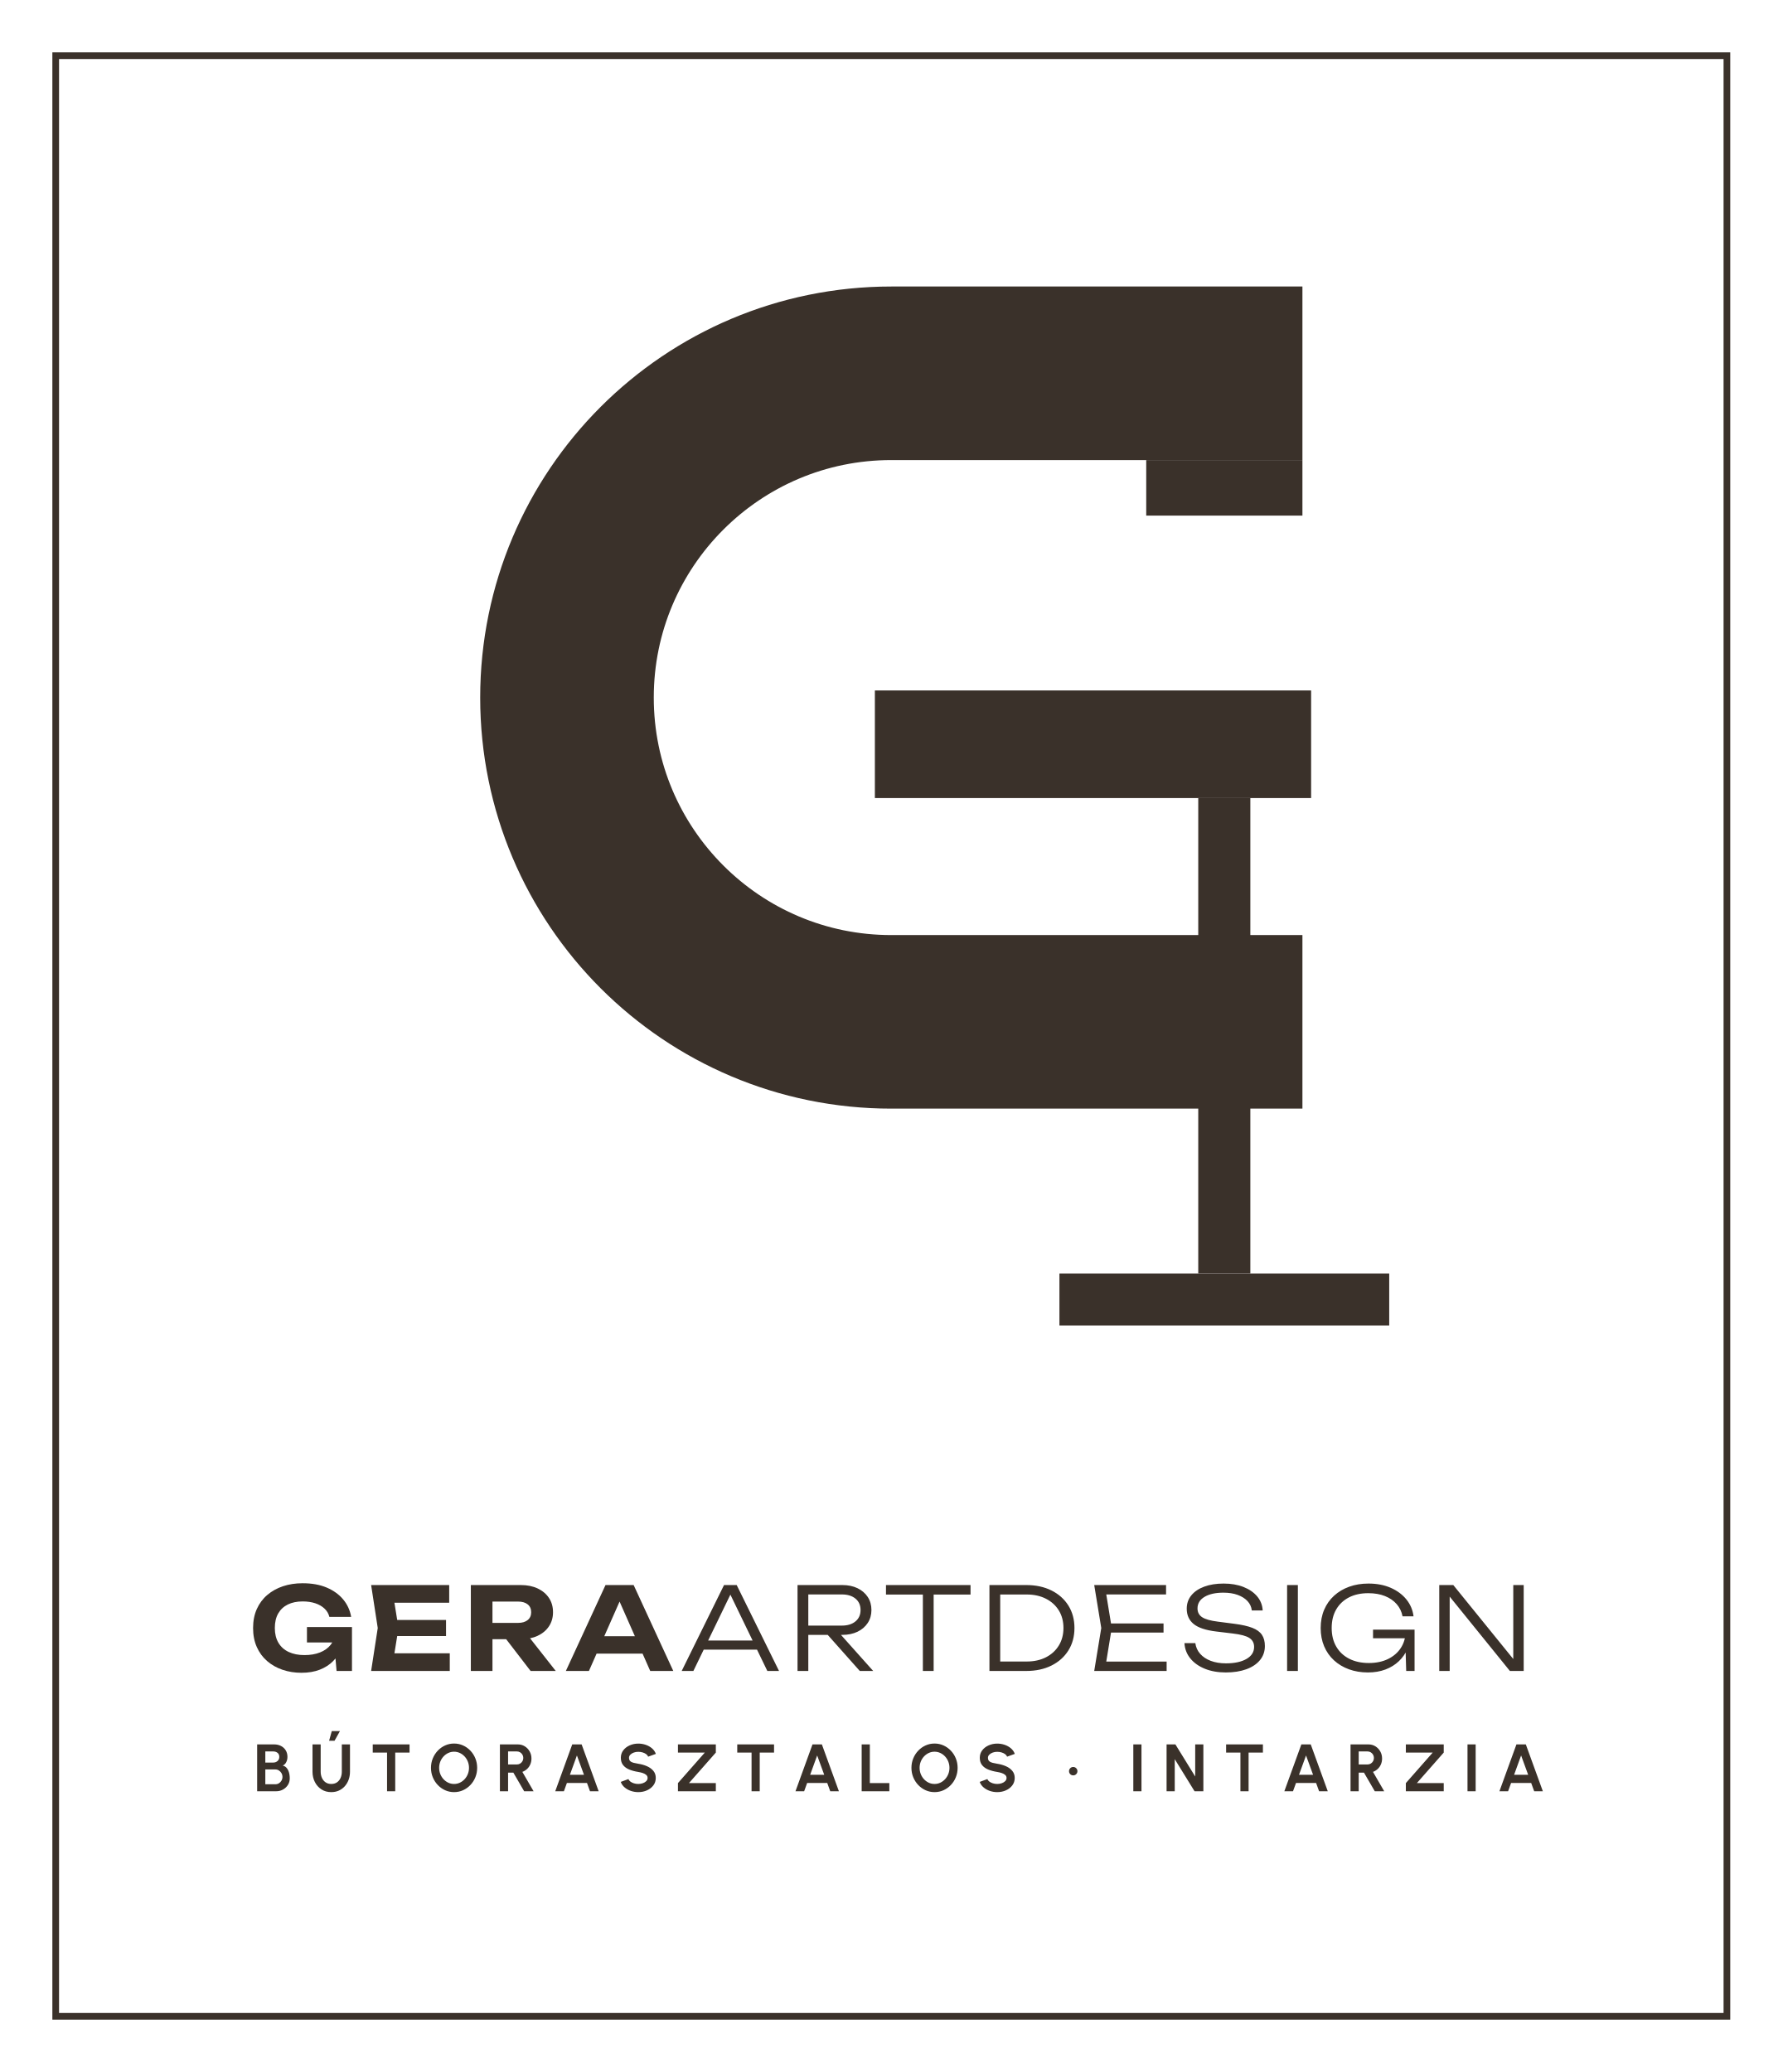
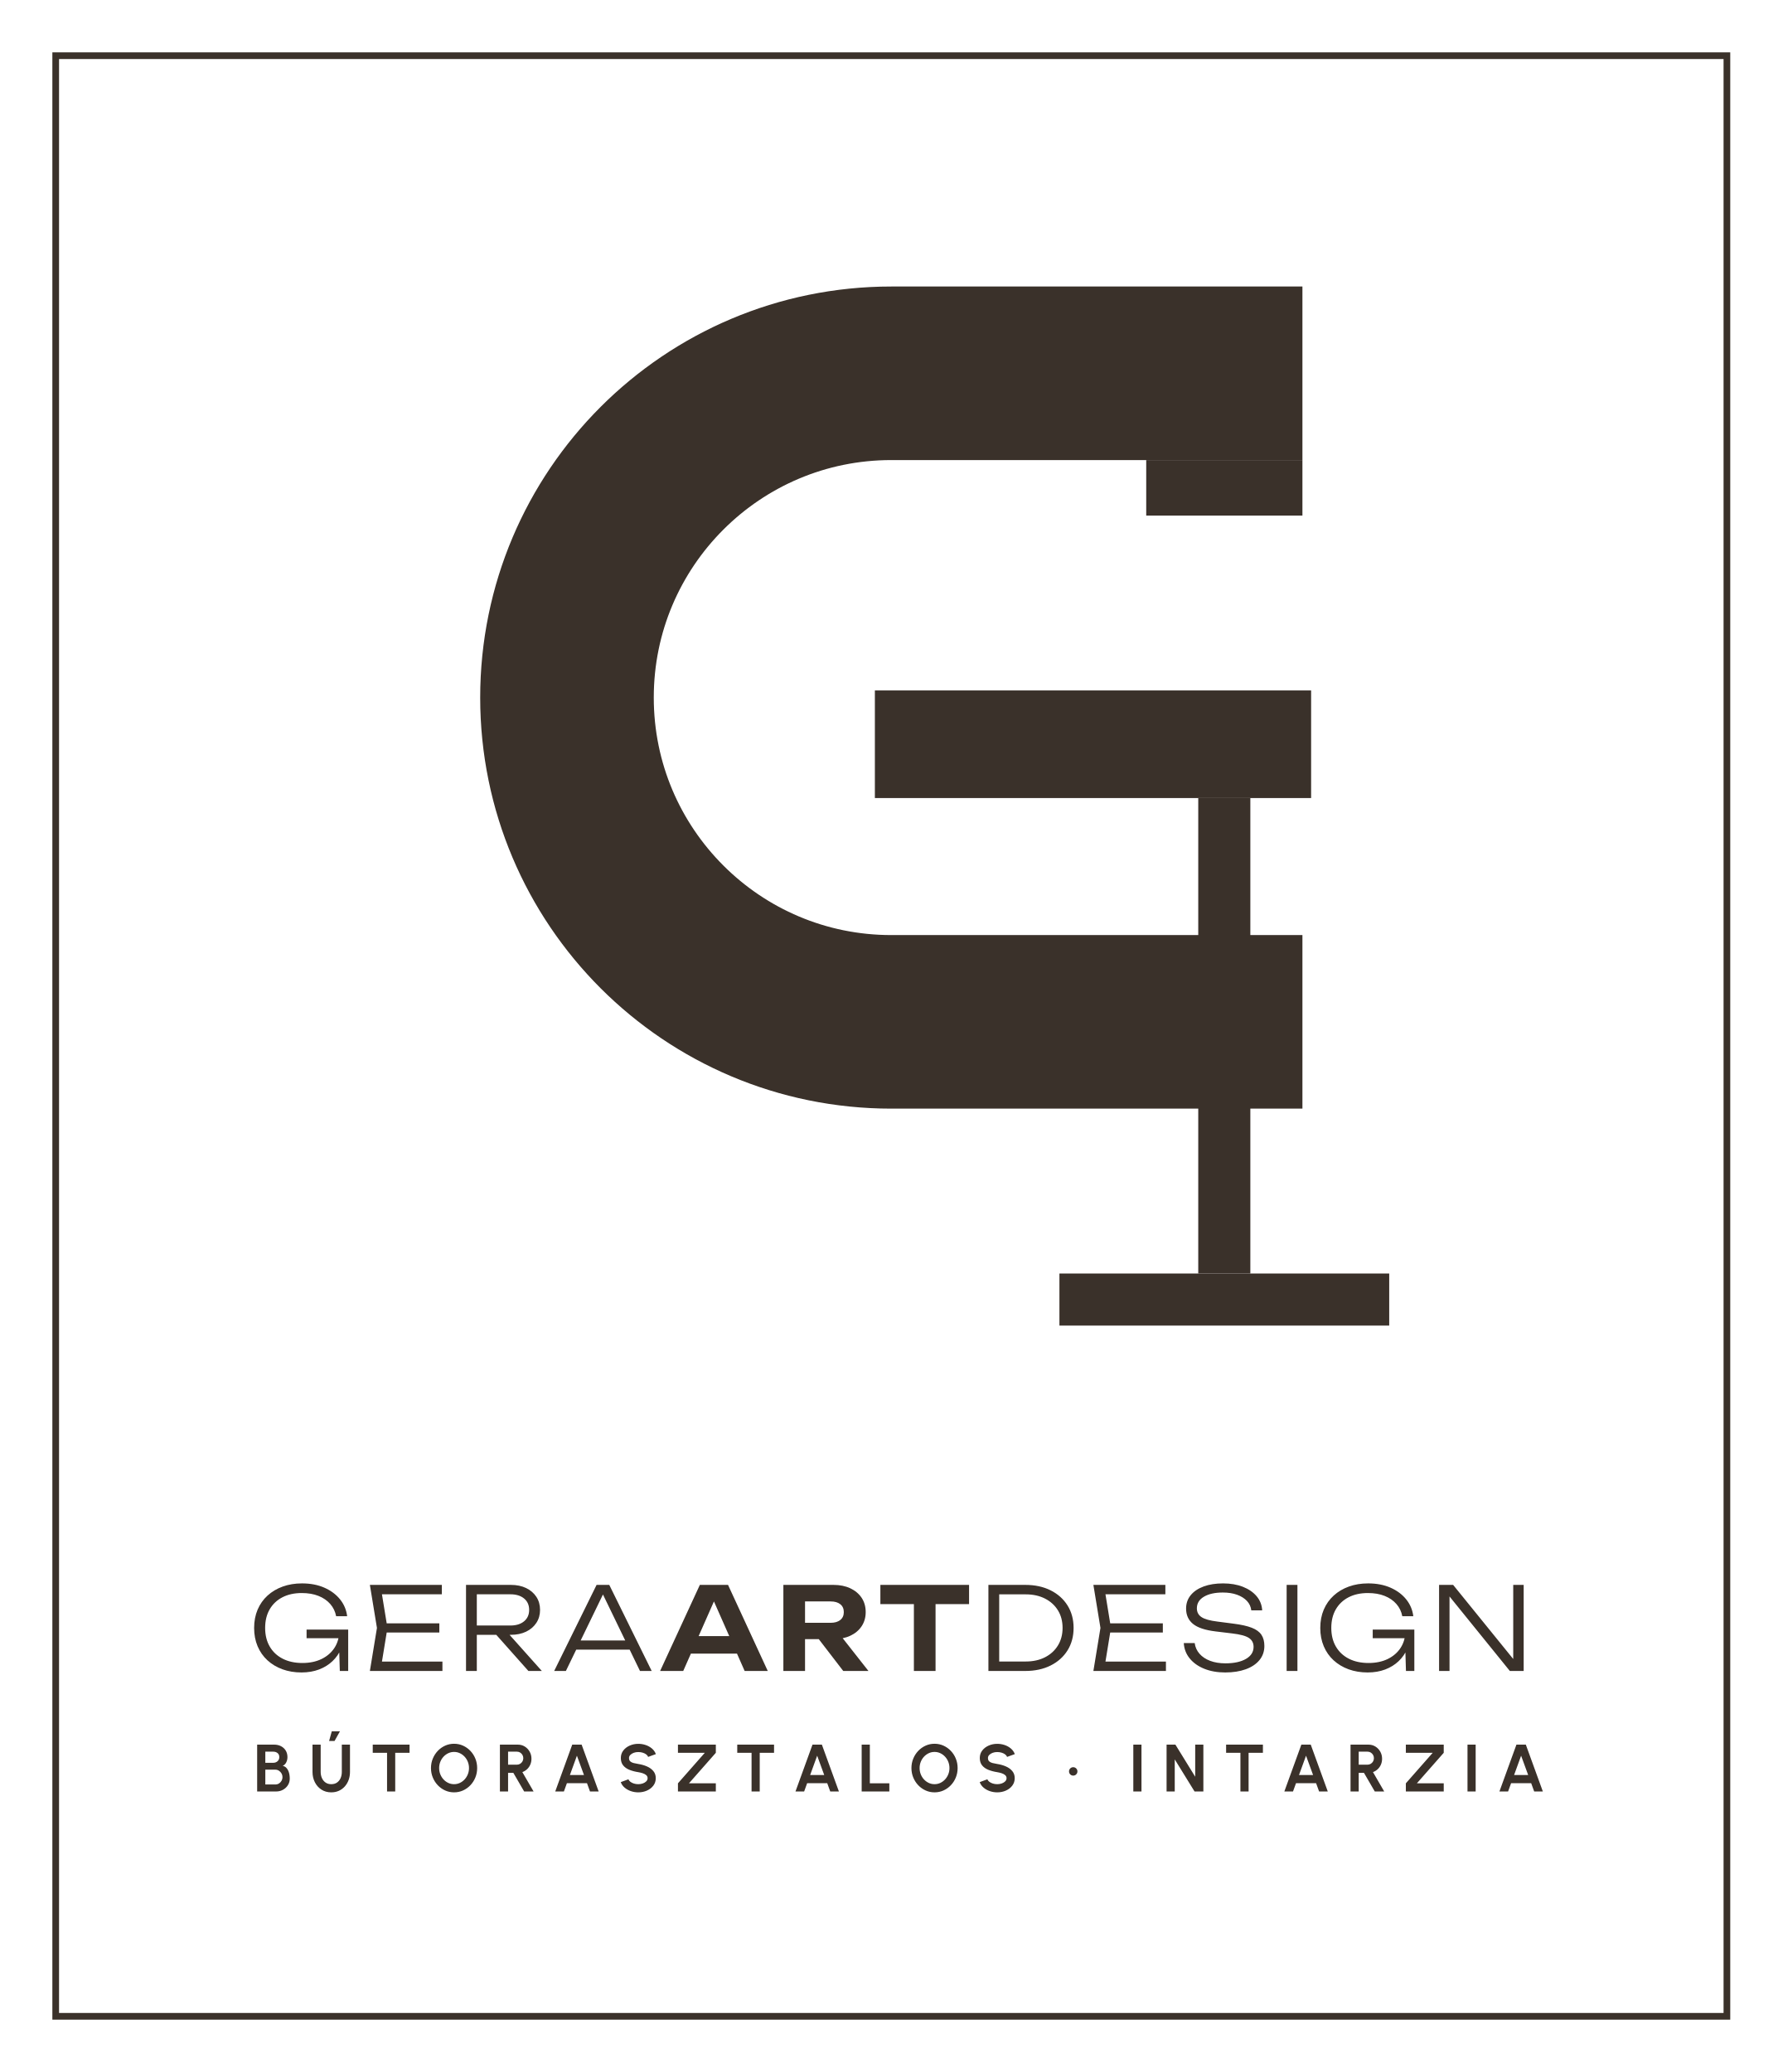
<svg xmlns="http://www.w3.org/2000/svg" viewBox="0 0 320 372" width="320" height="372">
  <rect x="10" y="10" width="300" height="352" fill="none" stroke="#3A312A" stroke-width="1.2" />
  <path d="M233.8 67.02H160A58.22 58.22 0 0 0 160 183.46H233.8" fill="none" stroke="#3A312A" stroke-width="31.16" />
  <rect x="205.76" y="82.6" width="28.04" height="9.97" fill="#3A312A" />
  <rect x="215.1" y="143.28" width="9.35" height="85.36" fill="#3A312A" />
  <rect x="157.05" y="123.96" width="78.31" height="19.32" fill="#3A312A" />
  <rect x="190.18" y="228.64" width="59.2" height="9.35" fill="#3A312A" />
-   <path d="M61.837 293.314Q61.789 294.716 61.277 295.981Q60.765 297.246 59.801 298.227Q58.837 299.207 57.415 299.766Q55.992 300.325 54.108 300.325Q52.296 300.325 50.719 299.788Q49.142 299.251 47.952 298.222Q46.762 297.193 46.097 295.698Q45.431 294.203 45.431 292.287Q45.431 290.371 46.102 288.877Q46.774 287.382 47.983 286.353Q49.192 285.323 50.804 284.786Q52.415 284.25 54.317 284.25Q56.821 284.25 58.655 285.03Q60.49 285.811 61.612 287.166Q62.735 288.521 63.037 290.286H59.124Q58.916 289.427 58.258 288.806Q57.6 288.184 56.604 287.849Q55.607 287.515 54.324 287.515Q52.792 287.515 51.673 288.063Q50.555 288.611 49.945 289.671Q49.335 290.731 49.335 292.287Q49.335 293.852 49.984 294.942Q50.633 296.033 51.831 296.591Q53.028 297.149 54.659 297.149Q56.238 297.149 57.438 296.676Q58.638 296.202 59.35 295.315Q60.062 294.427 60.161 293.189ZM55.101 294.884V292.114H63.183V300.0H60.418L59.885 293.826L60.652 294.884ZM80.069 290.841V293.733H68.912V290.841ZM71.535 292.287 70.509 298.659 68.89 296.822H80.74V300.0H66.622L67.81 292.287L66.622 284.574H80.637V287.752H68.89L70.509 285.915ZM87.21 291.369H92.993Q94.091 291.369 94.721 290.863Q95.351 290.357 95.351 289.454Q95.351 288.54 94.721 288.04Q94.091 287.539 92.993 287.539H86.662L88.403 285.629V300.0H84.522V284.574H93.498Q95.225 284.574 96.523 285.188Q97.821 285.802 98.547 286.892Q99.273 287.981 99.273 289.454Q99.273 290.886 98.547 291.98Q97.821 293.074 96.523 293.683Q95.225 294.293 93.498 294.293H87.21ZM89.699 292.781H94.09L99.765 300.0H95.248ZM105.811 296.888V293.758H116.468V296.888ZM113.746 284.574 120.863 300.0H116.723L110.627 286.195H111.815L105.719 300.0H101.578L108.696 284.574Z" fill="#3A312A" />
-   <path d="M125.601 296.174V294.539H136.461V296.174ZM132.244 284.574 139.844 300.0H137.746L130.599 285.233H131.627L124.47 300.0H122.372L129.972 284.574ZM144.513 291.855H151.125Q152.657 291.855 153.568 291.099Q154.478 290.344 154.478 289.058Q154.478 287.762 153.568 287.012Q152.657 286.261 151.125 286.261H144.235L145.099 285.243V300.0H143.166V284.574H151.197Q152.76 284.574 153.933 285.14Q155.105 285.706 155.768 286.713Q156.432 287.721 156.432 289.058Q156.432 290.374 155.768 291.382Q155.105 292.39 153.933 292.956Q152.76 293.521 151.197 293.521H144.513ZM147.927 292.781H150.302L156.75 300.0H154.344ZM165.666 285.51H167.6V300.0H165.666ZM159.044 284.574H174.222V286.282H159.044ZM184.218 284.574Q186.799 284.574 188.748 285.546Q190.697 286.518 191.787 288.256Q192.877 289.994 192.877 292.287Q192.877 294.58 191.787 296.318Q190.697 298.056 188.748 299.028Q186.799 300.0 184.218 300.0H177.616V284.574ZM179.549 299.486 178.326 298.303H184.311Q186.275 298.303 187.761 297.542Q189.247 296.781 190.075 295.424Q190.902 294.066 190.902 292.287Q190.902 290.488 190.075 289.14Q189.247 287.793 187.761 287.032Q186.275 286.271 184.311 286.271H178.326L179.549 285.089ZM208.868 291.465V293.11H198.348V291.465ZM199.572 292.287 198.389 299.537 197.371 298.313H209.423V300.0H196.425L197.69 292.287L196.425 284.574H209.321V286.261H197.371L198.389 285.048ZM212.622 295.002H214.576Q214.72 296.092 215.439 296.915Q216.159 297.738 217.347 298.185Q218.535 298.632 220.077 298.632Q222.391 298.632 223.759 297.84Q225.127 297.049 225.127 295.681Q225.127 294.632 224.278 294.077Q223.43 293.521 221.301 293.274L218.329 292.915Q215.501 292.575 214.267 291.562Q213.033 290.549 213.033 288.822Q213.033 287.433 213.861 286.42Q214.689 285.407 216.18 284.857Q217.671 284.307 219.656 284.307Q221.661 284.307 223.209 284.914Q224.756 285.521 225.672 286.605Q226.587 287.69 226.669 289.14H224.715Q224.602 288.163 223.939 287.454Q223.276 286.744 222.175 286.343Q221.075 285.942 219.615 285.942Q217.496 285.942 216.231 286.693Q214.966 287.444 214.966 288.77Q214.966 289.799 215.799 290.349Q216.632 290.899 218.627 291.146L221.558 291.526Q223.584 291.783 224.792 292.251Q226.001 292.719 226.53 293.511Q227.06 294.303 227.06 295.516Q227.06 296.977 226.186 298.046Q225.312 299.116 223.733 299.691Q222.155 300.267 220.046 300.267Q217.928 300.267 216.288 299.604Q214.648 298.941 213.681 297.753Q212.714 296.565 212.622 295.002ZM231.05 284.574H232.983V300.0H231.05ZM253.222 293.274Q253.211 294.745 252.666 296.015Q252.121 297.285 251.119 298.241Q250.116 299.198 248.712 299.733Q247.309 300.267 245.56 300.267Q243.709 300.267 242.156 299.702Q240.604 299.136 239.462 298.087Q238.321 297.038 237.698 295.568Q237.076 294.097 237.076 292.287Q237.076 290.477 237.704 289.007Q238.331 287.536 239.483 286.487Q240.634 285.438 242.203 284.873Q243.771 284.307 245.653 284.307Q247.915 284.307 249.658 285.073Q251.401 285.839 252.471 287.166Q253.54 288.493 253.746 290.189H251.772Q251.535 288.935 250.718 287.999Q249.9 287.063 248.609 286.549Q247.319 286.035 245.612 286.035Q243.617 286.035 242.146 286.796Q240.676 287.557 239.863 288.955Q239.051 290.354 239.051 292.287Q239.051 294.21 239.873 295.624Q240.696 297.038 242.198 297.804Q243.699 298.571 245.725 298.571Q247.699 298.571 249.17 297.851Q250.64 297.131 251.463 295.871Q252.286 294.611 252.317 292.987ZM246.476 294.128V292.585H253.931V300.0H252.43L252.234 293.46L252.779 294.128ZM272.606 299.033 271.65 299.095V284.574H273.522V300.0H271.043L259.289 285.479L260.235 285.418V300.0H258.363V284.574H260.883Z" fill="#3A312A" />
-   <path d="M46.163 321.596V313.185H49.227Q49.89 313.185 50.429 313.458Q50.968 313.731 51.285 314.238Q51.601 314.745 51.601 315.439Q51.601 315.745 51.51 316.057Q51.419 316.368 51.232 316.617Q51.045 316.866 50.751 316.985Q51.143 317.081 51.39 317.336Q51.637 317.591 51.774 317.928Q51.911 318.265 51.963 318.618Q52.015 318.97 52.015 319.274Q52.015 319.936 51.684 320.46Q51.353 320.985 50.797 321.291Q50.242 321.596 49.568 321.596ZM47.628 320.341H49.42Q49.776 320.341 50.067 320.166Q50.359 319.99 50.533 319.683Q50.707 319.377 50.707 318.987Q50.707 318.652 50.533 318.352Q50.359 318.053 50.067 317.866Q49.776 317.679 49.42 317.679H47.628ZM47.628 316.444H49.061Q49.503 316.444 49.82 316.167Q50.136 315.89 50.136 315.429Q50.136 314.943 49.82 314.696Q49.503 314.448 49.061 314.448H47.628ZM59.466 321.752Q58.457 321.752 57.699 321.259Q56.941 320.767 56.52 319.935Q56.099 319.103 56.099 318.087V313.185H57.565V318.087Q57.565 318.688 57.789 319.189Q58.012 319.689 58.438 319.988Q58.863 320.286 59.466 320.286Q60.08 320.286 60.502 319.988Q60.925 319.691 61.142 319.191Q61.36 318.69 61.36 318.087V313.185H62.826V318.087Q62.826 318.85 62.587 319.514Q62.348 320.178 61.903 320.683Q61.458 321.187 60.841 321.47Q60.223 321.752 59.466 321.752ZM59.079 312.525 59.559 310.794H61.025L60.057 312.525ZM73.518 313.185V314.651H70.947V321.596H69.481V314.651H66.912V313.185ZM81.51 321.752Q80.657 321.752 79.906 321.413Q79.155 321.073 78.585 320.472Q78.014 319.872 77.69 319.082Q77.365 318.292 77.365 317.391Q77.365 316.489 77.69 315.699Q78.014 314.91 78.585 314.309Q79.155 313.708 79.906 313.369Q80.657 313.029 81.51 313.029Q82.369 313.029 83.12 313.369Q83.871 313.708 84.442 314.309Q85.013 314.91 85.334 315.699Q85.655 316.489 85.655 317.391Q85.655 318.292 85.334 319.082Q85.013 319.872 84.442 320.472Q83.871 321.073 83.12 321.413Q82.369 321.752 81.51 321.752ZM81.51 320.286Q82.064 320.286 82.549 320.058Q83.033 319.829 83.403 319.43Q83.773 319.031 83.981 318.508Q84.19 317.984 84.19 317.391Q84.19 316.795 83.98 316.27Q83.771 315.745 83.401 315.348Q83.031 314.95 82.547 314.723Q82.062 314.495 81.51 314.495Q80.956 314.495 80.472 314.724Q79.987 314.952 79.617 315.351Q79.248 315.75 79.039 316.273Q78.831 316.797 78.831 317.391Q78.831 317.989 79.04 318.512Q79.25 319.036 79.62 319.434Q79.989 319.833 80.474 320.06Q80.958 320.286 81.51 320.286ZM89.74 321.596V313.185H92.965Q93.649 313.185 94.202 313.526Q94.754 313.868 95.078 314.443Q95.403 315.018 95.403 315.717Q95.403 316.285 95.197 316.764Q94.992 317.243 94.623 317.591Q94.253 317.939 93.769 318.117L95.785 321.596H94.093L92.151 318.25H91.206V321.596ZM91.206 316.784H92.799Q93.111 316.784 93.369 316.627Q93.627 316.471 93.782 316.206Q93.937 315.942 93.937 315.616Q93.937 315.29 93.782 315.026Q93.627 314.761 93.369 314.605Q93.111 314.448 92.799 314.448H91.206ZM102.724 313.185H104.41L107.466 321.596H105.911L105.37 320.106H101.767L101.226 321.596H99.671ZM102.304 318.64H104.831L103.563 315.171ZM114.581 321.752Q113.884 321.752 113.243 321.532Q112.602 321.312 112.121 320.9Q111.641 320.488 111.433 319.916L112.81 319.407Q112.895 319.651 113.153 319.85Q113.41 320.049 113.782 320.167Q114.154 320.286 114.581 320.286Q115.017 320.286 115.398 320.15Q115.78 320.015 116.016 319.773Q116.252 319.531 116.252 319.207Q116.252 318.877 116.006 318.662Q115.76 318.448 115.375 318.321Q114.991 318.195 114.581 318.13Q113.687 317.991 112.977 317.704Q112.268 317.416 111.858 316.904Q111.448 316.391 111.448 315.585Q111.448 314.819 111.884 314.247Q112.32 313.675 113.035 313.357Q113.75 313.04 114.581 313.04Q115.271 313.04 115.913 313.258Q116.555 313.476 117.039 313.889Q117.522 314.303 117.733 314.888L116.352 315.387Q116.266 315.141 116.009 314.944Q115.751 314.747 115.38 314.631Q115.009 314.515 114.581 314.515Q114.154 314.509 113.774 314.648Q113.394 314.787 113.154 315.029Q112.914 315.271 112.914 315.585Q112.914 315.985 113.139 316.19Q113.363 316.396 113.741 316.489Q114.118 316.583 114.581 316.658Q115.425 316.788 116.139 317.101Q116.853 317.414 117.286 317.934Q117.718 318.455 117.718 319.207Q117.718 319.971 117.284 320.544Q116.849 321.116 116.136 321.434Q115.423 321.752 114.581 321.752ZM121.7 321.596V320.13L126.522 314.651H121.7V313.185H128.5V314.651L123.678 320.13H128.5V321.596ZM138.951 313.185V314.651H136.38V321.596H134.914V314.651H132.345V313.185ZM145.852 313.185H147.537L150.593 321.596H149.038L148.497 320.106H144.894L144.353 321.596H142.798ZM145.431 318.64H147.958L146.691 315.171ZM154.68 321.596V313.185H156.146V320.13H159.646V321.596ZM167.759 321.752Q166.906 321.752 166.155 321.413Q165.404 321.073 164.833 320.472Q164.262 319.872 163.938 319.082Q163.613 318.292 163.613 317.391Q163.613 316.489 163.938 315.699Q164.262 314.91 164.833 314.309Q165.404 313.708 166.155 313.369Q166.906 313.029 167.759 313.029Q168.618 313.029 169.369 313.369Q170.119 313.708 170.69 314.309Q171.261 314.91 171.582 315.699Q171.904 316.489 171.904 317.391Q171.904 318.292 171.582 319.082Q171.261 319.872 170.69 320.472Q170.119 321.073 169.369 321.413Q168.618 321.752 167.759 321.752ZM167.759 320.286Q168.313 320.286 168.797 320.058Q169.282 319.829 169.651 319.43Q170.021 319.031 170.229 318.508Q170.438 317.984 170.438 317.391Q170.438 316.795 170.228 316.27Q170.019 315.745 169.649 315.348Q169.28 314.95 168.795 314.723Q168.311 314.495 167.759 314.495Q167.204 314.495 166.72 314.724Q166.235 314.952 165.866 315.351Q165.496 315.75 165.288 316.273Q165.079 316.797 165.079 317.391Q165.079 317.989 165.289 318.512Q165.498 319.036 165.868 319.434Q166.238 319.833 166.722 320.06Q167.206 320.286 167.759 320.286ZM179.016 321.752Q178.32 321.752 177.678 321.532Q177.037 321.312 176.557 320.9Q176.076 320.488 175.869 319.916L177.245 319.407Q177.33 319.651 177.588 319.85Q177.846 320.049 178.218 320.167Q178.59 320.286 179.016 320.286Q179.452 320.286 179.834 320.15Q180.215 320.015 180.451 319.773Q180.687 319.531 180.687 319.207Q180.687 318.877 180.441 318.662Q180.195 318.448 179.811 318.321Q179.426 318.195 179.016 318.13Q178.122 317.991 177.413 317.704Q176.704 317.416 176.293 316.904Q175.883 316.391 175.883 315.585Q175.883 314.819 176.319 314.247Q176.756 313.675 177.471 313.357Q178.186 313.04 179.016 313.04Q179.706 313.04 180.348 313.258Q180.991 313.476 181.474 313.889Q181.958 314.303 182.168 314.888L180.787 315.387Q180.702 315.141 180.444 314.944Q180.186 314.747 179.815 314.631Q179.444 314.515 179.016 314.515Q178.59 314.509 178.21 314.648Q177.829 314.787 177.589 315.029Q177.349 315.271 177.349 315.585Q177.349 315.985 177.574 316.19Q177.799 316.396 178.176 316.489Q178.554 316.583 179.016 316.658Q179.86 316.788 180.574 317.101Q181.289 317.414 181.721 317.934Q182.153 318.455 182.153 319.207Q182.153 319.971 181.719 320.544Q181.285 321.116 180.572 321.434Q179.858 321.752 179.016 321.752ZM192.654 318.745Q192.339 318.745 192.121 318.526Q191.902 318.307 191.902 317.989Q191.902 317.68 192.121 317.459Q192.339 317.237 192.654 317.237Q192.968 317.237 193.189 317.459Q193.41 317.68 193.41 317.989Q193.41 318.307 193.189 318.526Q192.968 318.745 192.654 318.745ZM203.443 321.596V313.185H204.908V321.596ZM209.414 321.596V313.185H210.999L214.552 318.947V313.185H216.018V321.596H214.435L210.88 315.834V321.596ZM226.707 313.185V314.651H224.136V321.596H222.67V314.651H220.101V313.185ZM233.608 313.185H235.294L238.35 321.596H236.794L236.253 320.106H232.651L232.109 321.596H230.554ZM233.187 318.64H235.714L234.447 315.171ZM242.437 321.596V313.185H245.661Q246.346 313.185 246.898 313.526Q247.45 313.868 247.775 314.443Q248.099 315.018 248.099 315.717Q248.099 316.285 247.893 316.764Q247.688 317.243 247.319 317.591Q246.95 317.939 246.466 318.117L248.481 321.596H246.789L244.847 318.25H243.902V321.596ZM243.902 316.784H245.495Q245.807 316.784 246.065 316.627Q246.323 316.471 246.478 316.206Q246.633 315.942 246.633 315.616Q246.633 315.29 246.478 315.026Q246.323 314.761 246.065 314.605Q245.807 314.448 245.495 314.448H243.902ZM252.367 321.596V320.13L257.189 314.651H252.367V313.185H259.167V314.651L254.345 320.13H259.167V321.596ZM263.433 321.596V313.185H264.898V321.596ZM272.217 313.185H273.903L276.959 321.596H275.404L274.863 320.106H271.26L270.719 321.596H269.164ZM271.797 318.64H274.324L273.056 315.171Z" fill="#3A312A" />
+   <path d="M61.793 293.262Q61.783 294.735 61.237 296.008Q60.691 297.28 59.686 298.238Q58.682 299.196 57.275 299.732Q55.869 300.268 54.117 300.268Q52.263 300.268 50.707 299.701Q49.151 299.135 48.008 298.084Q46.864 297.033 46.241 295.559Q45.618 294.086 45.618 292.273Q45.618 290.46 46.246 288.986Q46.875 287.513 48.028 286.462Q49.182 285.411 50.754 284.844Q52.325 284.278 54.21 284.278Q56.477 284.278 58.223 285.045Q59.969 285.813 61.041 287.142Q62.112 288.471 62.319 290.171H60.34Q60.103 288.914 59.284 287.977Q58.465 287.039 57.172 286.524Q55.879 286.009 54.169 286.009Q52.17 286.009 50.697 286.771Q49.224 287.534 48.41 288.935Q47.596 290.336 47.596 292.273Q47.596 294.199 48.42 295.616Q49.244 297.033 50.748 297.8Q52.253 298.568 54.282 298.568Q56.26 298.568 57.734 297.847Q59.207 297.125 60.031 295.863Q60.855 294.601 60.886 292.973ZM55.034 294.117V292.572H62.504V300.0H61L60.804 293.447L61.35 294.117ZM78.865 291.449V293.097H68.325V291.449ZM69.551 292.273 68.366 299.536 67.346 298.31H79.421V300.0H66.398L67.666 292.273L66.398 284.546H79.318V286.235H67.346L68.366 285.02ZM85.005 291.84H91.63Q93.165 291.84 94.077 291.083Q94.989 290.326 94.989 289.038Q94.989 287.74 94.077 286.987Q93.165 286.235 91.63 286.235H84.727L85.593 285.215V300.0H83.656V284.546H91.702Q93.268 284.546 94.443 285.112Q95.617 285.679 96.282 286.689Q96.946 287.698 96.946 289.038Q96.946 290.357 96.282 291.366Q95.617 292.376 94.443 292.943Q93.268 293.509 91.702 293.509H85.005ZM88.426 292.767H90.806L97.266 300.0H94.855ZM102.716 296.167V294.529H113.596V296.167ZM109.372 284.546 116.986 300.0H114.884L107.723 285.205H108.754L101.583 300.0H99.481L107.095 284.546Z" fill="#3A312A" />
+   <path d="M122.741 296.882V293.746H133.418V296.882ZM130.69 284.546 137.821 300.0H133.673L127.566 286.169H128.756L122.648 300.0H118.5L125.631 284.546ZM143.318 291.353H149.111Q150.211 291.353 150.842 290.846Q151.473 290.339 151.473 289.434Q151.473 288.518 150.842 288.017Q150.211 287.516 149.111 287.516H142.768L144.513 285.602V300.0H140.624V284.546H149.618Q151.348 284.546 152.648 285.161Q153.948 285.776 154.675 286.867Q155.403 287.959 155.403 289.434Q155.403 290.869 154.675 291.965Q153.948 293.061 152.648 293.671Q151.348 294.282 149.618 294.282H143.318ZM145.811 292.767H150.21L155.896 300.0H151.37ZM164.054 286.266H167.943V300.0H164.054ZM158.037 284.546H173.959V287.993H158.037Z" fill="#3A312A" />
+   <path d="M184.047 284.546Q186.633 284.546 188.585 285.519Q190.538 286.493 191.63 288.234Q192.722 289.975 192.722 292.273Q192.722 294.57 191.63 296.312Q190.538 298.053 188.585 299.026Q186.633 300.0 184.047 300.0H177.432V284.546ZM179.369 299.485 178.143 298.3H184.14Q186.107 298.3 187.596 297.538Q189.085 296.775 189.914 295.415Q190.744 294.055 190.744 292.273Q190.744 290.47 189.914 289.12Q189.085 287.77 187.596 287.008Q186.107 286.246 184.14 286.246H178.143L179.369 285.061ZM208.743 291.449V293.097H198.203V291.449ZM199.429 292.273 198.244 299.536 197.224 298.31H209.299V300.0H196.276L197.544 292.273L196.276 284.546H209.196V286.235H197.224L198.244 285.02ZM212.503 294.993H214.461Q214.605 296.085 215.326 296.909Q216.048 297.733 217.238 298.182Q218.428 298.63 219.973 298.63Q222.291 298.63 223.661 297.836Q225.032 297.043 225.032 295.673Q225.032 294.622 224.182 294.066Q223.332 293.509 221.199 293.262L218.222 292.901Q215.388 292.561 214.152 291.546Q212.916 290.532 212.916 288.801Q212.916 287.41 213.745 286.395Q214.574 285.38 216.068 284.829Q217.562 284.278 219.551 284.278Q221.56 284.278 223.11 284.886Q224.661 285.494 225.578 286.581Q226.495 287.667 226.577 289.12H224.62Q224.506 288.141 223.842 287.431Q223.177 286.72 222.075 286.318Q220.972 285.916 219.509 285.916Q217.387 285.916 216.12 286.668Q214.852 287.42 214.852 288.749Q214.852 289.78 215.687 290.331Q216.522 290.882 218.52 291.129L221.457 291.51Q223.486 291.768 224.697 292.237Q225.907 292.706 226.438 293.499Q226.969 294.292 226.969 295.508Q226.969 296.971 226.093 298.042Q225.217 299.114 223.636 299.691Q222.054 300.268 219.942 300.268Q217.82 300.268 216.176 299.603Q214.533 298.939 213.565 297.749Q212.596 296.559 212.503 294.993ZM230.966 284.546H232.903V300.0H230.966ZM253.179 293.262Q253.169 294.735 252.623 296.008Q252.077 297.28 251.072 298.238Q250.068 299.196 248.661 299.732Q247.255 300.268 245.504 300.268Q243.649 300.268 242.093 299.701Q240.538 299.135 239.394 298.084Q238.25 297.033 237.627 295.559Q237.004 294.086 237.004 292.273Q237.004 290.46 237.632 288.986Q238.261 287.513 239.415 286.462Q240.568 285.411 242.14 284.844Q243.711 284.278 245.596 284.278Q247.863 284.278 249.609 285.045Q251.356 285.813 252.427 287.142Q253.499 288.471 253.705 290.171H251.726Q251.489 288.914 250.67 287.977Q249.851 287.039 248.558 286.524Q247.265 286.009 245.555 286.009Q243.556 286.009 242.083 286.771Q240.61 287.534 239.796 288.935Q238.982 290.336 238.982 292.273Q238.982 294.199 239.806 295.616Q240.63 297.033 242.134 297.8Q243.639 298.568 245.668 298.568Q247.647 298.568 249.12 297.847Q250.593 297.125 251.417 295.863Q252.242 294.601 252.272 292.973ZM246.42 294.117V292.572H253.89V300.0H252.386L252.19 293.447L252.736 294.117ZM272.6 299.032 271.642 299.093V284.546H273.517V300.0H271.034L259.258 285.452L260.206 285.391V300.0H258.331V284.546H260.855Z" fill="#3A312A" />
+   <path d="M46.163 321.636V313.226H49.227Q49.89 313.226 50.429 313.498Q50.968 313.771 51.285 314.278Q51.601 314.785 51.601 315.479Q51.601 315.786 51.51 316.097Q51.419 316.408 51.232 316.658Q51.045 316.907 50.751 317.026Q51.143 317.122 51.39 317.377Q51.637 317.631 51.774 317.969Q51.911 318.306 51.963 318.658Q52.015 319.01 52.015 319.314Q52.015 319.976 51.684 320.501Q51.353 321.026 50.797 321.331Q50.242 321.636 49.568 321.636ZM47.628 320.381H49.42Q49.776 320.381 50.067 320.206Q50.359 320.03 50.533 319.724Q50.707 319.417 50.707 319.028Q50.707 318.692 50.533 318.393Q50.359 318.093 50.067 317.906Q49.776 317.72 49.42 317.72H47.628ZM47.628 316.485H49.061Q49.503 316.485 49.82 316.208Q50.136 315.93 50.136 315.469Q50.136 314.983 49.82 314.736Q49.503 314.488 49.061 314.488H47.628ZM59.466 321.792Q58.457 321.792 57.699 321.3Q56.941 320.807 56.52 319.975Q56.099 319.143 56.099 318.128V313.226H57.565V318.128Q57.565 318.729 57.789 319.229Q58.012 319.729 58.438 320.028Q58.863 320.326 59.466 320.326Q60.08 320.326 60.502 320.029Q60.925 319.731 61.142 319.231Q61.36 318.731 61.36 318.128V313.226H62.826V318.128Q62.826 318.891 62.587 319.554Q62.348 320.218 61.903 320.723Q61.458 321.228 60.841 321.51Q60.223 321.792 59.466 321.792ZM59.079 312.565 59.559 310.835H61.025L60.057 312.565ZM73.518 313.226V314.691H70.947V321.636H69.481V314.691H66.912V313.226ZM81.51 321.792Q80.657 321.792 79.906 321.453Q79.155 321.113 78.585 320.513Q78.014 319.912 77.69 319.122Q77.365 318.332 77.365 317.431Q77.365 316.53 77.69 315.74Q78.014 314.95 78.585 314.349Q79.155 313.748 79.906 313.409Q80.657 313.069 81.51 313.069Q82.369 313.069 83.12 313.409Q83.871 313.748 84.442 314.349Q85.013 314.95 85.334 315.74Q85.655 316.53 85.655 317.431Q85.655 318.332 85.334 319.122Q85.013 319.912 84.442 320.513Q83.871 321.113 83.12 321.453Q82.369 321.792 81.51 321.792ZM81.51 320.326Q82.064 320.326 82.549 320.098Q83.033 319.869 83.403 319.47Q83.773 319.072 83.981 318.548Q84.19 318.025 84.19 317.431Q84.19 316.835 83.98 316.31Q83.771 315.786 83.401 315.388Q83.031 314.99 82.547 314.763Q82.062 314.535 81.51 314.535Q80.956 314.535 80.472 314.764Q79.987 314.992 79.617 315.391Q79.248 315.79 79.039 316.313Q78.831 316.837 78.831 317.431Q78.831 318.029 79.04 318.552Q79.25 319.076 79.62 319.475Q79.989 319.873 80.474 320.1Q80.958 320.326 81.51 320.326ZM89.74 321.636V313.226H92.965Q93.649 313.226 94.202 313.567Q94.754 313.908 95.078 314.483Q95.403 315.058 95.403 315.757Q95.403 316.325 95.197 316.804Q94.992 317.283 94.623 317.631Q94.253 317.979 93.769 318.158L95.785 321.636H94.093L92.151 318.29H91.206V321.636ZM91.206 316.824H92.799Q93.111 316.824 93.369 316.668Q93.627 316.511 93.782 316.247Q93.937 315.982 93.937 315.656Q93.937 315.33 93.782 315.066Q93.627 314.802 93.369 314.645Q93.111 314.488 92.799 314.488H91.206ZM102.724 313.226H104.41L107.466 321.636H105.911L105.37 320.146H101.767L101.226 321.636H99.671ZM102.304 318.68H104.831L103.563 315.212ZM114.581 321.792Q113.884 321.792 113.243 321.572Q112.602 321.352 112.121 320.94Q111.641 320.528 111.433 319.956L112.81 319.447Q112.895 319.691 113.153 319.89Q113.41 320.089 113.782 320.208Q114.154 320.326 114.581 320.326Q115.017 320.326 115.398 320.191Q115.78 320.055 116.016 319.813Q116.252 319.571 116.252 319.247Q116.252 318.917 116.006 318.702Q115.76 318.488 115.375 318.361Q114.991 318.235 114.581 318.17Q113.687 318.032 112.977 317.744Q112.268 317.456 111.858 316.944Q111.448 316.431 111.448 315.625Q111.448 314.859 111.884 314.287Q112.32 313.716 113.035 313.398Q113.75 313.08 114.581 313.08Q115.271 313.08 115.913 313.298Q116.555 313.516 117.039 313.93Q117.522 314.344 117.733 314.928L116.352 315.427Q116.266 315.181 116.009 314.984Q115.751 314.787 115.38 314.672Q115.009 314.556 114.581 314.556Q114.154 314.55 113.774 314.688Q113.394 314.827 113.154 315.069Q112.914 315.311 112.914 315.625Q112.914 316.025 113.139 316.231Q113.363 316.436 113.741 316.529Q114.118 316.623 114.581 316.698Q115.425 316.828 116.139 317.141Q116.853 317.454 117.286 317.975Q117.718 318.495 117.718 319.247Q117.718 320.011 117.284 320.584Q116.849 321.157 116.136 321.474Q115.423 321.792 114.581 321.792ZM121.7 321.636V320.17L126.522 314.691H121.7V313.226H128.5V314.691L123.678 320.17H128.5V321.636ZM138.951 313.226V314.691H136.38V321.636H134.914V314.691H132.345V313.226ZM145.852 313.226H147.537L150.593 321.636H149.038L148.497 320.146H144.894L144.353 321.636H142.798ZM145.431 318.68H147.958L146.691 315.212ZM154.68 321.636V313.226H156.146V320.17H159.646V321.636ZM167.759 321.792Q166.906 321.792 166.155 321.453Q165.404 321.113 164.833 320.513Q164.262 319.912 163.938 319.122Q163.613 318.332 163.613 317.431Q163.613 316.53 163.938 315.74Q164.262 314.95 164.833 314.349Q165.404 313.748 166.155 313.409Q166.906 313.069 167.759 313.069Q168.618 313.069 169.369 313.409Q170.119 313.748 170.69 314.349Q171.261 314.95 171.582 315.74Q171.904 316.53 171.904 317.431Q171.904 318.332 171.582 319.122Q171.261 319.912 170.69 320.513Q170.119 321.113 169.369 321.453Q168.618 321.792 167.759 321.792ZM167.759 320.326Q168.313 320.326 168.797 320.098Q169.282 319.869 169.651 319.47Q170.021 319.072 170.229 318.548Q170.438 318.025 170.438 317.431Q170.438 316.835 170.228 316.31Q170.019 315.786 169.649 315.388Q169.28 314.99 168.795 314.763Q168.311 314.535 167.759 314.535Q167.204 314.535 166.72 314.764Q166.235 314.992 165.866 315.391Q165.496 315.79 165.288 316.313Q165.079 316.837 165.079 317.431Q165.079 318.029 165.289 318.552Q165.498 319.076 165.868 319.475Q166.238 319.873 166.722 320.1Q167.206 320.326 167.759 320.326ZM179.016 321.792Q178.32 321.792 177.678 321.572Q177.037 321.352 176.557 320.94Q176.076 320.528 175.869 319.956L177.245 319.447Q177.33 319.691 177.588 319.89Q177.846 320.089 178.218 320.208Q178.59 320.326 179.016 320.326Q179.452 320.326 179.834 320.191Q180.215 320.055 180.451 319.813Q180.687 319.571 180.687 319.247Q180.687 318.917 180.441 318.702Q180.195 318.488 179.811 318.361Q179.426 318.235 179.016 318.17Q178.122 318.032 177.413 317.744Q176.704 317.456 176.293 316.944Q175.883 316.431 175.883 315.625Q175.883 314.859 176.319 314.287Q176.756 313.716 177.471 313.398Q178.186 313.08 179.016 313.08Q179.706 313.08 180.348 313.298Q180.991 313.516 181.474 313.93Q181.958 314.344 182.168 314.928L180.787 315.427Q180.702 315.181 180.444 314.984Q180.186 314.787 179.815 314.672Q179.444 314.556 179.016 314.556Q178.59 314.55 178.21 314.688Q177.829 314.827 177.589 315.069Q177.349 315.311 177.349 315.625Q177.349 316.025 177.574 316.231Q177.799 316.436 178.176 316.529Q178.554 316.623 179.016 316.698Q179.86 316.828 180.574 317.141Q181.289 317.454 181.721 317.975Q182.153 318.495 182.153 319.247Q182.153 320.011 181.719 320.584Q181.285 321.157 180.572 321.474Q179.858 321.792 179.016 321.792ZM192.654 318.786Q192.339 318.786 192.121 318.566Q191.902 318.347 191.902 318.029Q191.902 317.72 192.121 317.499Q192.339 317.278 192.654 317.278Q192.968 317.278 193.189 317.499Q193.41 317.72 193.41 318.029Q193.41 318.347 193.189 318.566Q192.968 318.786 192.654 318.786ZM203.443 321.636V313.226H204.908V321.636ZM209.414 321.636V313.226H210.999L214.552 318.988V313.226H216.018V321.636H214.435L210.88 315.874V321.636ZM226.707 313.226V314.691H224.136V321.636H222.67V314.691H220.101V313.226ZM233.608 313.226H235.294L238.35 321.636H236.794L236.253 320.146H232.651L232.109 321.636H230.554ZM233.187 318.68H235.714L234.447 315.212ZM242.437 321.636V313.226H245.661Q246.346 313.226 246.898 313.567Q247.45 313.908 247.775 314.483Q248.099 315.058 248.099 315.757Q248.099 316.325 247.893 316.804Q247.688 317.283 247.319 317.631Q246.95 317.979 246.466 318.158L248.481 321.636H246.789L244.847 318.29H243.902V321.636ZM243.902 316.824H245.495Q245.807 316.824 246.065 316.668Q246.323 316.511 246.478 316.247Q246.633 315.982 246.633 315.656Q246.633 315.33 246.478 315.066Q246.323 314.802 246.065 314.645Q245.807 314.488 245.495 314.488H243.902ZM252.367 321.636V320.17L257.189 314.691H252.367V313.226H259.167V314.691L254.345 320.17H259.167V321.636ZM263.433 321.636V313.226H264.898V321.636ZM272.217 313.226H273.903L276.959 321.636H275.404L274.863 320.146H271.26L270.719 321.636H269.164ZM271.797 318.68H274.324L273.056 315.212Z" fill="#3A312A" />
</svg>
